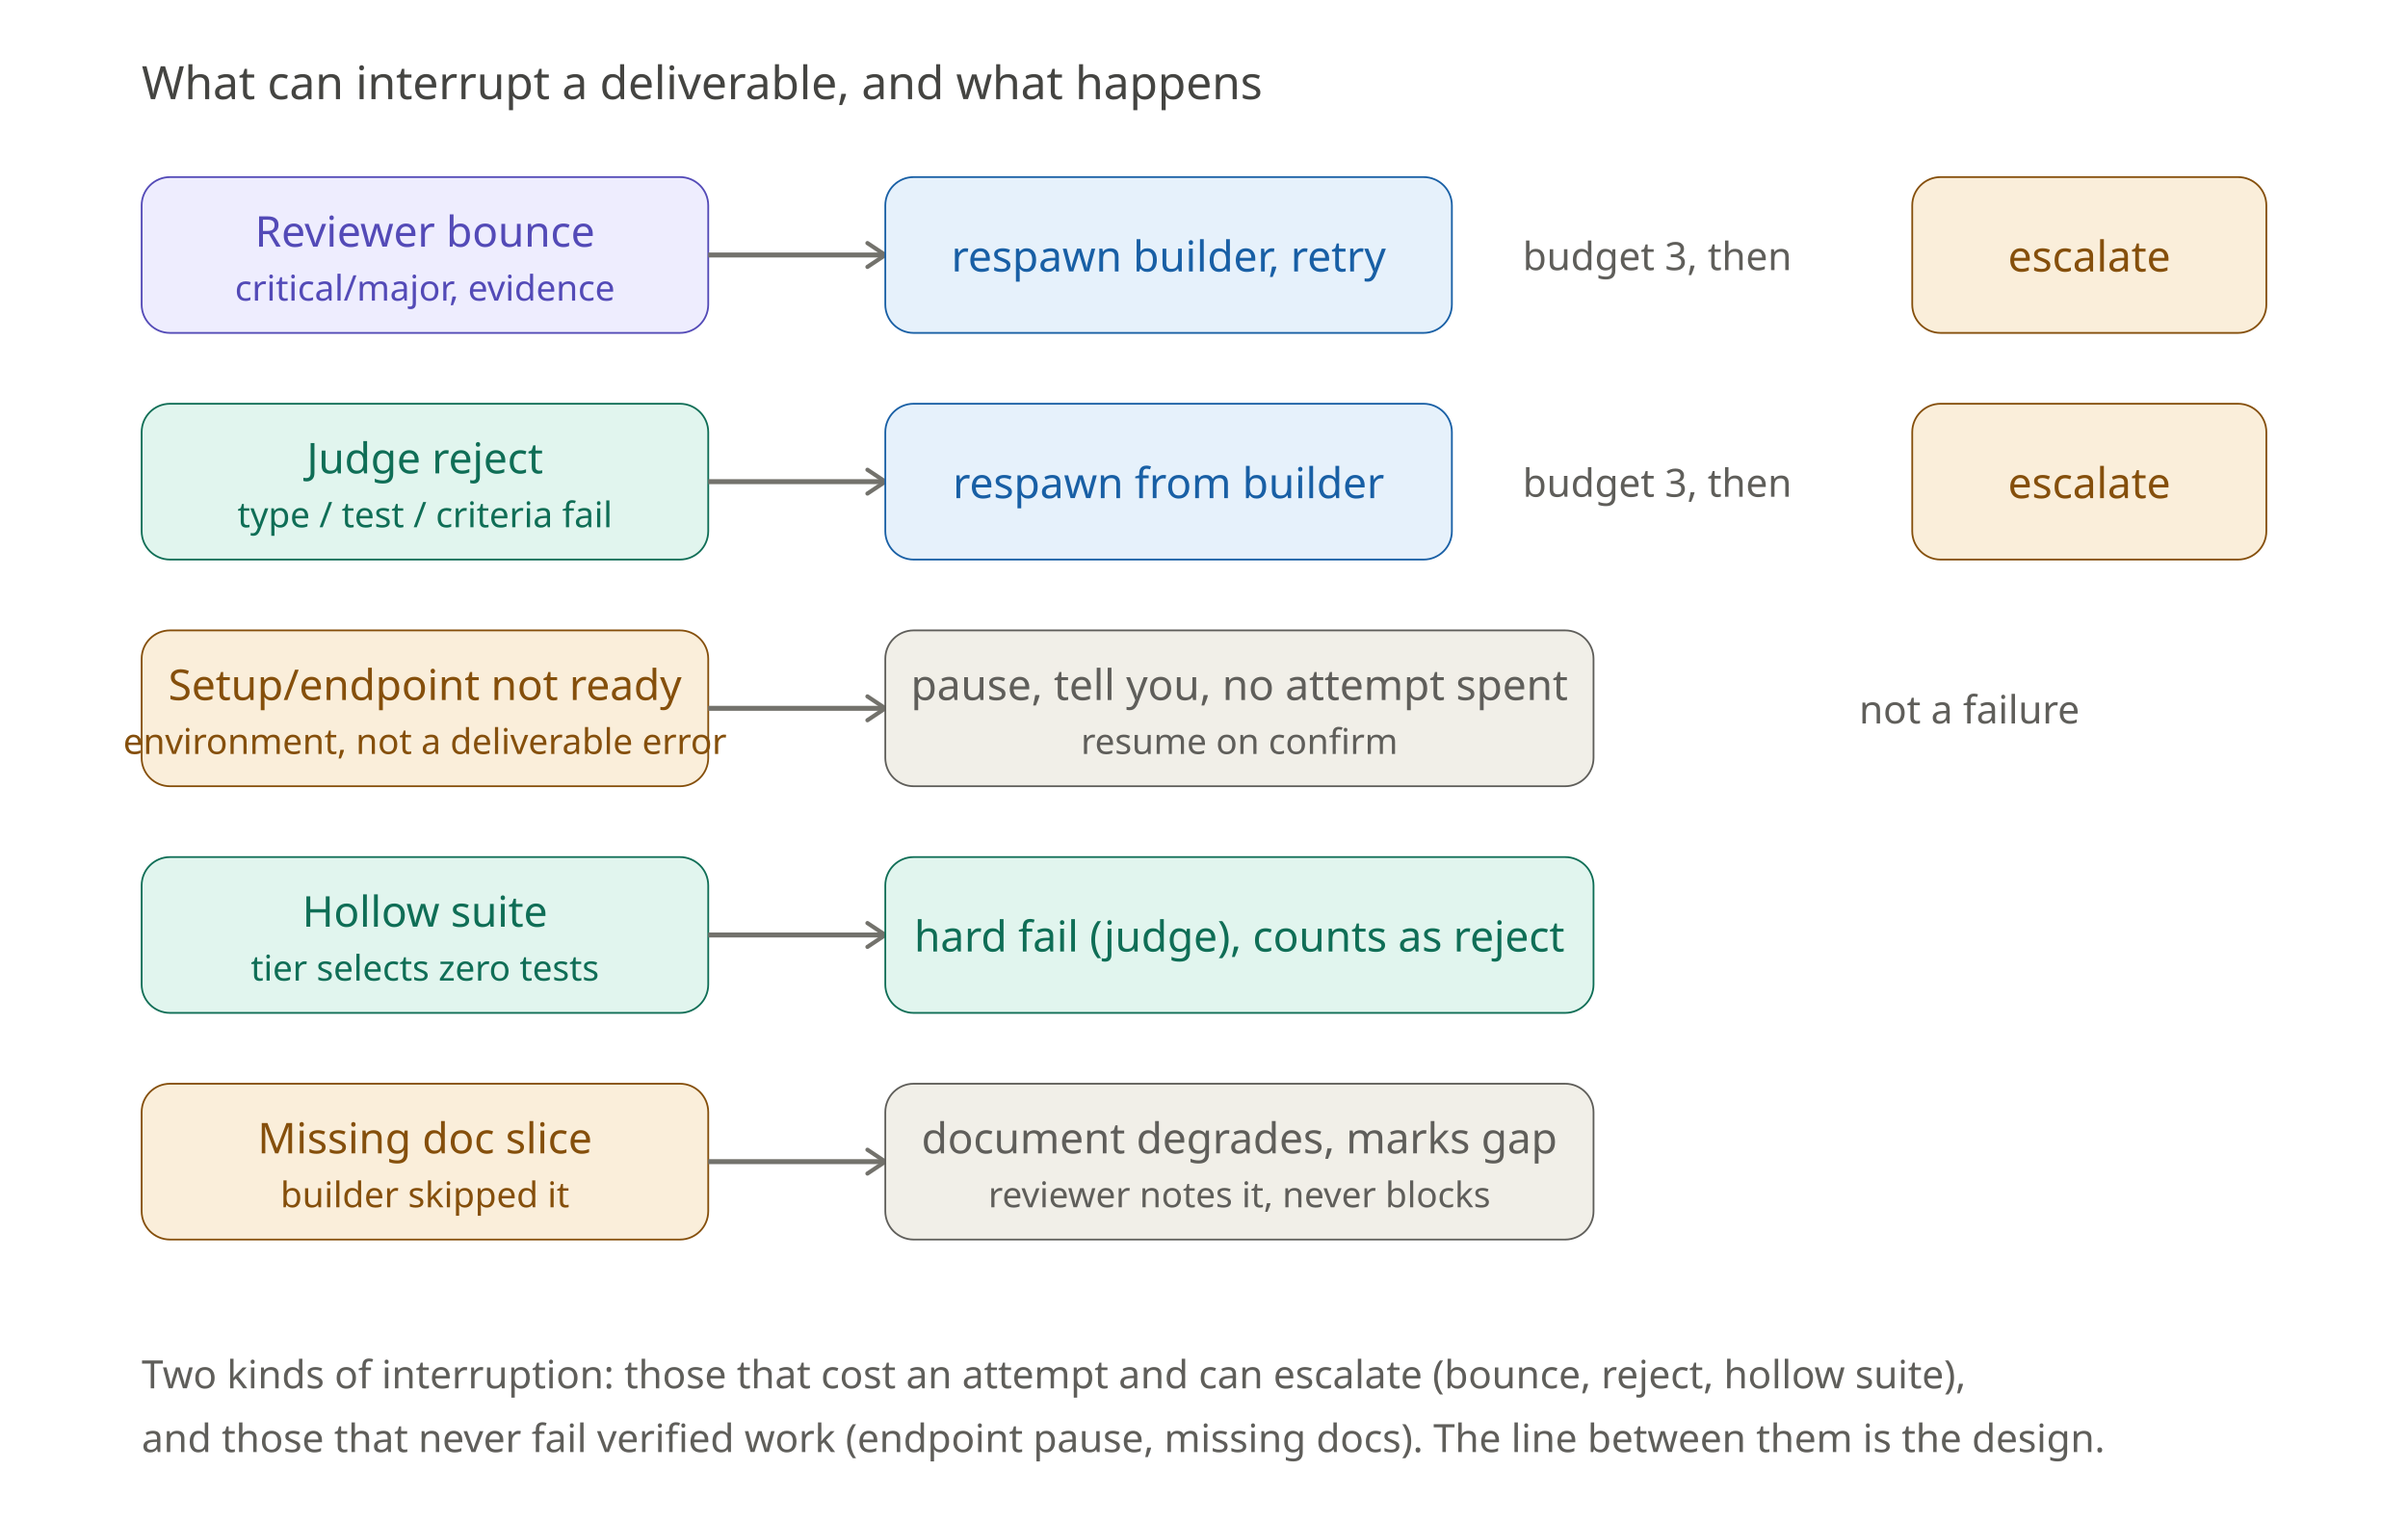
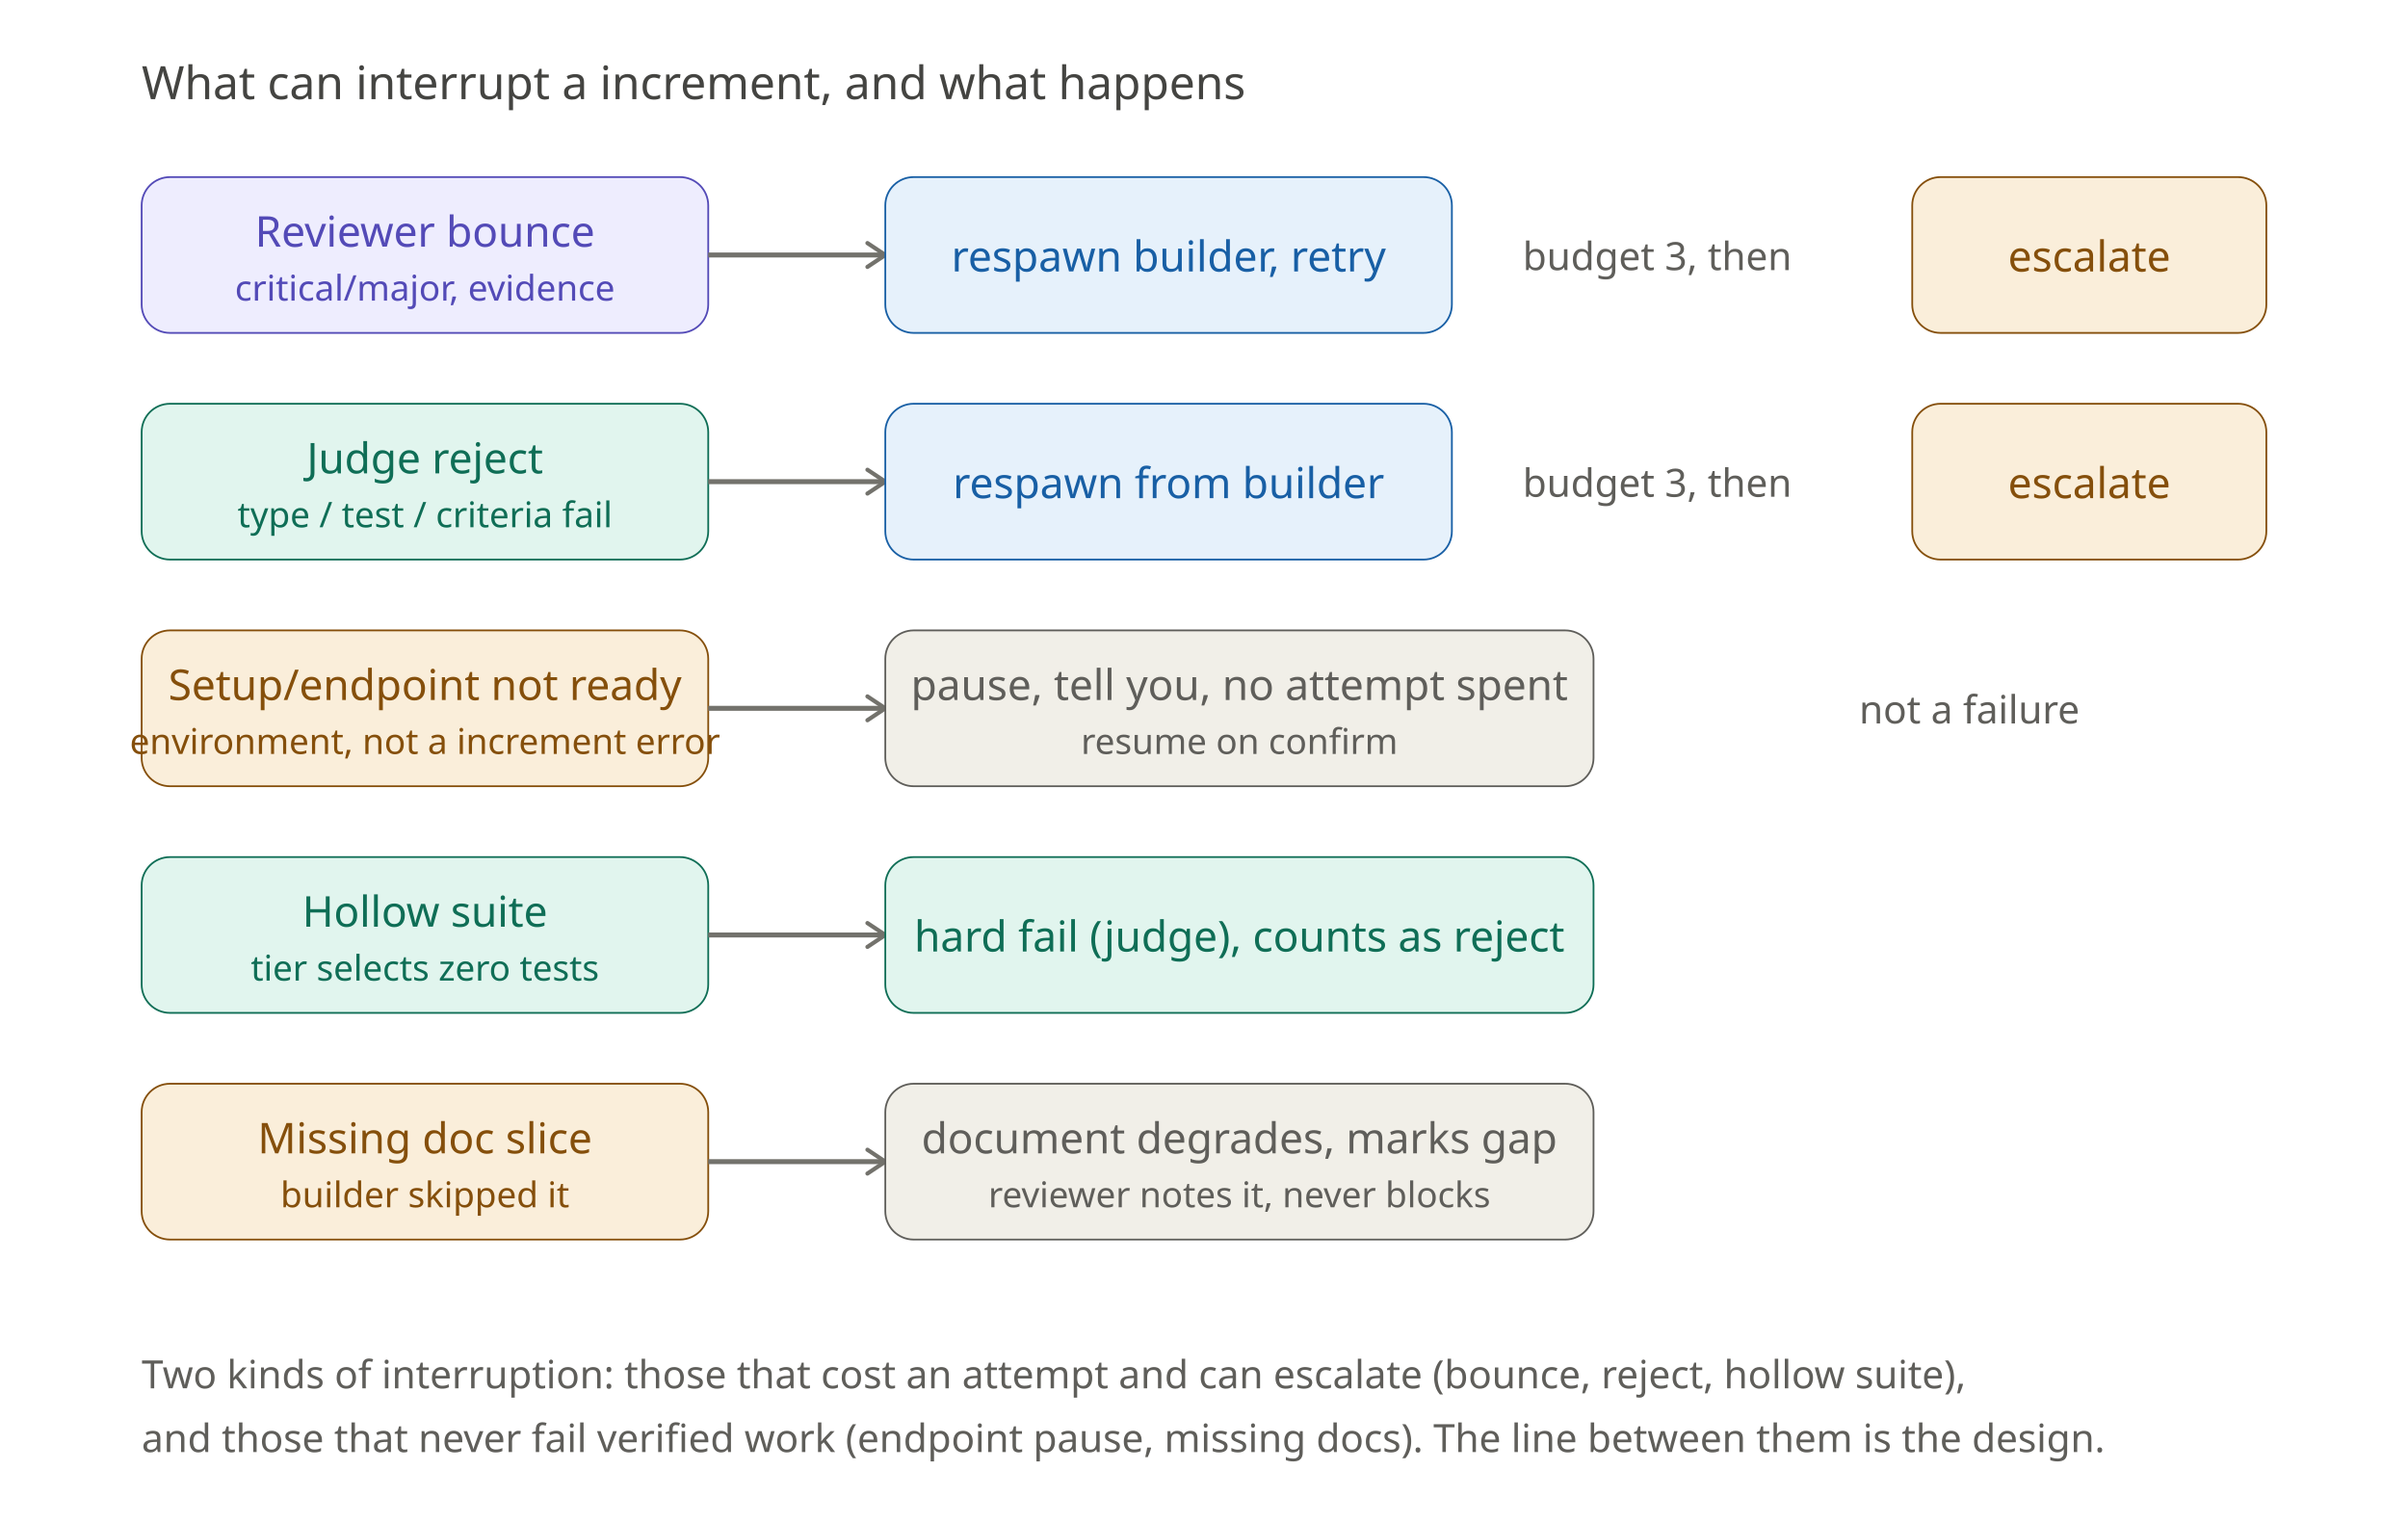
<svg xmlns="http://www.w3.org/2000/svg" width="680" viewBox="0 0 680 430" role="img" font-family="sans-serif">
  <defs>
    <marker id="arrow" viewBox="0 0 10 10" refX="8" refY="5" markerWidth="6" markerHeight="6" orient="auto-start-reverse">
      <path d="M2 1L8 5L2 9" fill="none" stroke="context-stroke" stroke-width="1.4" stroke-linecap="round" stroke-linejoin="round" />
    </marker>
  </defs>
-   <text x="40" y="28" fill="#444441" font-size="13" font-weight="500">What can interrupt a deliverable, and what happens</text>
+   <text x="40" y="28" fill="#444441" font-size="13" font-weight="500">What can interrupt a increment, and what happens</text>
  <rect x="40" y="50" width="160" height="44" rx="8" fill="#EEEDFE" stroke="#534AB7" stroke-width="0.5" />
  <text x="120" y="65" text-anchor="middle" dominant-baseline="central" fill="#534AB7" font-size="12">Reviewer bounce</text>
  <text x="120" y="81" text-anchor="middle" dominant-baseline="central" fill="#534AB7" font-size="10">critical/major, evidence</text>
  <line x1="200" y1="72" x2="250" y2="72" stroke="#73726c" stroke-width="1.4" marker-end="url(#arrow)" />
  <rect x="250" y="50" width="160" height="44" rx="8" fill="#E6F1FB" stroke="#185FA5" stroke-width="0.5" />
  <text x="330" y="72" text-anchor="middle" dominant-baseline="central" fill="#185FA5" font-size="12">respawn builder, retry</text>
  <text x="430" y="72" font-size="11" dominant-baseline="central" fill="#5F5E5A">budget 3, then</text>
  <rect x="540" y="50" width="100" height="44" rx="8" fill="#FAEEDA" stroke="#854F0B" stroke-width="0.5" />
  <text x="590" y="72" text-anchor="middle" dominant-baseline="central" fill="#854F0B" font-size="12">escalate</text>
  <rect x="40" y="114" width="160" height="44" rx="8" fill="#E1F5EE" stroke="#0F6E56" stroke-width="0.5" />
  <text x="120" y="129" text-anchor="middle" dominant-baseline="central" fill="#0F6E56" font-size="12">Judge reject</text>
  <text x="120" y="145" text-anchor="middle" dominant-baseline="central" fill="#0F6E56" font-size="10">type / test / criteria fail</text>
  <line x1="200" y1="136" x2="250" y2="136" stroke="#73726c" stroke-width="1.4" marker-end="url(#arrow)" />
  <rect x="250" y="114" width="160" height="44" rx="8" fill="#E6F1FB" stroke="#185FA5" stroke-width="0.5" />
  <text x="330" y="136" text-anchor="middle" dominant-baseline="central" fill="#185FA5" font-size="12">respawn from builder</text>
  <text x="430" y="136" font-size="11" dominant-baseline="central" fill="#5F5E5A">budget 3, then</text>
  <rect x="540" y="114" width="100" height="44" rx="8" fill="#FAEEDA" stroke="#854F0B" stroke-width="0.5" />
  <text x="590" y="136" text-anchor="middle" dominant-baseline="central" fill="#854F0B" font-size="12">escalate</text>
  <rect x="40" y="178" width="160" height="44" rx="8" fill="#FAEEDA" stroke="#854F0B" stroke-width="0.5" />
  <text x="120" y="193" text-anchor="middle" dominant-baseline="central" fill="#854F0B" font-size="12">Setup/endpoint not ready</text>
-   <text x="120" y="209" text-anchor="middle" dominant-baseline="central" fill="#854F0B" font-size="10">environment, not a deliverable error</text>
+   <text x="120" y="209" text-anchor="middle" dominant-baseline="central" fill="#854F0B" font-size="10">environment, not a increment error</text>
  <line x1="200" y1="200" x2="250" y2="200" stroke="#73726c" stroke-width="1.4" marker-end="url(#arrow)" />
  <rect x="250" y="178" width="200" height="44" rx="8" fill="#F1EFE8" stroke="#5F5E5A" stroke-width="0.5" />
  <text x="350" y="193" text-anchor="middle" dominant-baseline="central" fill="#5F5E5A" font-size="12">pause, tell you, no attempt spent</text>
  <text x="350" y="209" text-anchor="middle" dominant-baseline="central" fill="#5F5E5A" font-size="10">resume on confirm</text>
  <text x="525" y="200" font-size="11" dominant-baseline="central" fill="#5F5E5A">not a failure</text>
  <rect x="40" y="242" width="160" height="44" rx="8" fill="#E1F5EE" stroke="#0F6E56" stroke-width="0.5" />
  <text x="120" y="257" text-anchor="middle" dominant-baseline="central" fill="#0F6E56" font-size="12">Hollow suite</text>
  <text x="120" y="273" text-anchor="middle" dominant-baseline="central" fill="#0F6E56" font-size="10">tier selects zero tests</text>
  <line x1="200" y1="264" x2="250" y2="264" stroke="#73726c" stroke-width="1.4" marker-end="url(#arrow)" />
  <rect x="250" y="242" width="200" height="44" rx="8" fill="#E1F5EE" stroke="#0F6E56" stroke-width="0.5" />
  <text x="350" y="264" text-anchor="middle" dominant-baseline="central" fill="#0F6E56" font-size="12">hard fail (judge), counts as reject</text>
  <rect x="40" y="306" width="160" height="44" rx="8" fill="#FAEEDA" stroke="#854F0B" stroke-width="0.5" />
  <text x="120" y="321" text-anchor="middle" dominant-baseline="central" fill="#854F0B" font-size="12">Missing doc slice</text>
  <text x="120" y="337" text-anchor="middle" dominant-baseline="central" fill="#854F0B" font-size="10">builder skipped it</text>
  <line x1="200" y1="328" x2="250" y2="328" stroke="#73726c" stroke-width="1.4" marker-end="url(#arrow)" />
  <rect x="250" y="306" width="200" height="44" rx="8" fill="#F1EFE8" stroke="#5F5E5A" stroke-width="0.5" />
  <text x="350" y="321" text-anchor="middle" dominant-baseline="central" fill="#5F5E5A" font-size="12">document degrades, marks gap</text>
  <text x="350" y="337" text-anchor="middle" dominant-baseline="central" fill="#5F5E5A" font-size="10">reviewer notes it, never blocks</text>
  <text x="40" y="392" fill="#5F5E5A" font-size="11">Two kinds of interruption: those that cost an attempt and can escalate (bounce, reject, hollow suite),</text>
  <text x="40" y="410" fill="#5F5E5A" font-size="11">and those that never fail verified work (endpoint pause, missing docs). The line between them is the design.</text>
</svg>
